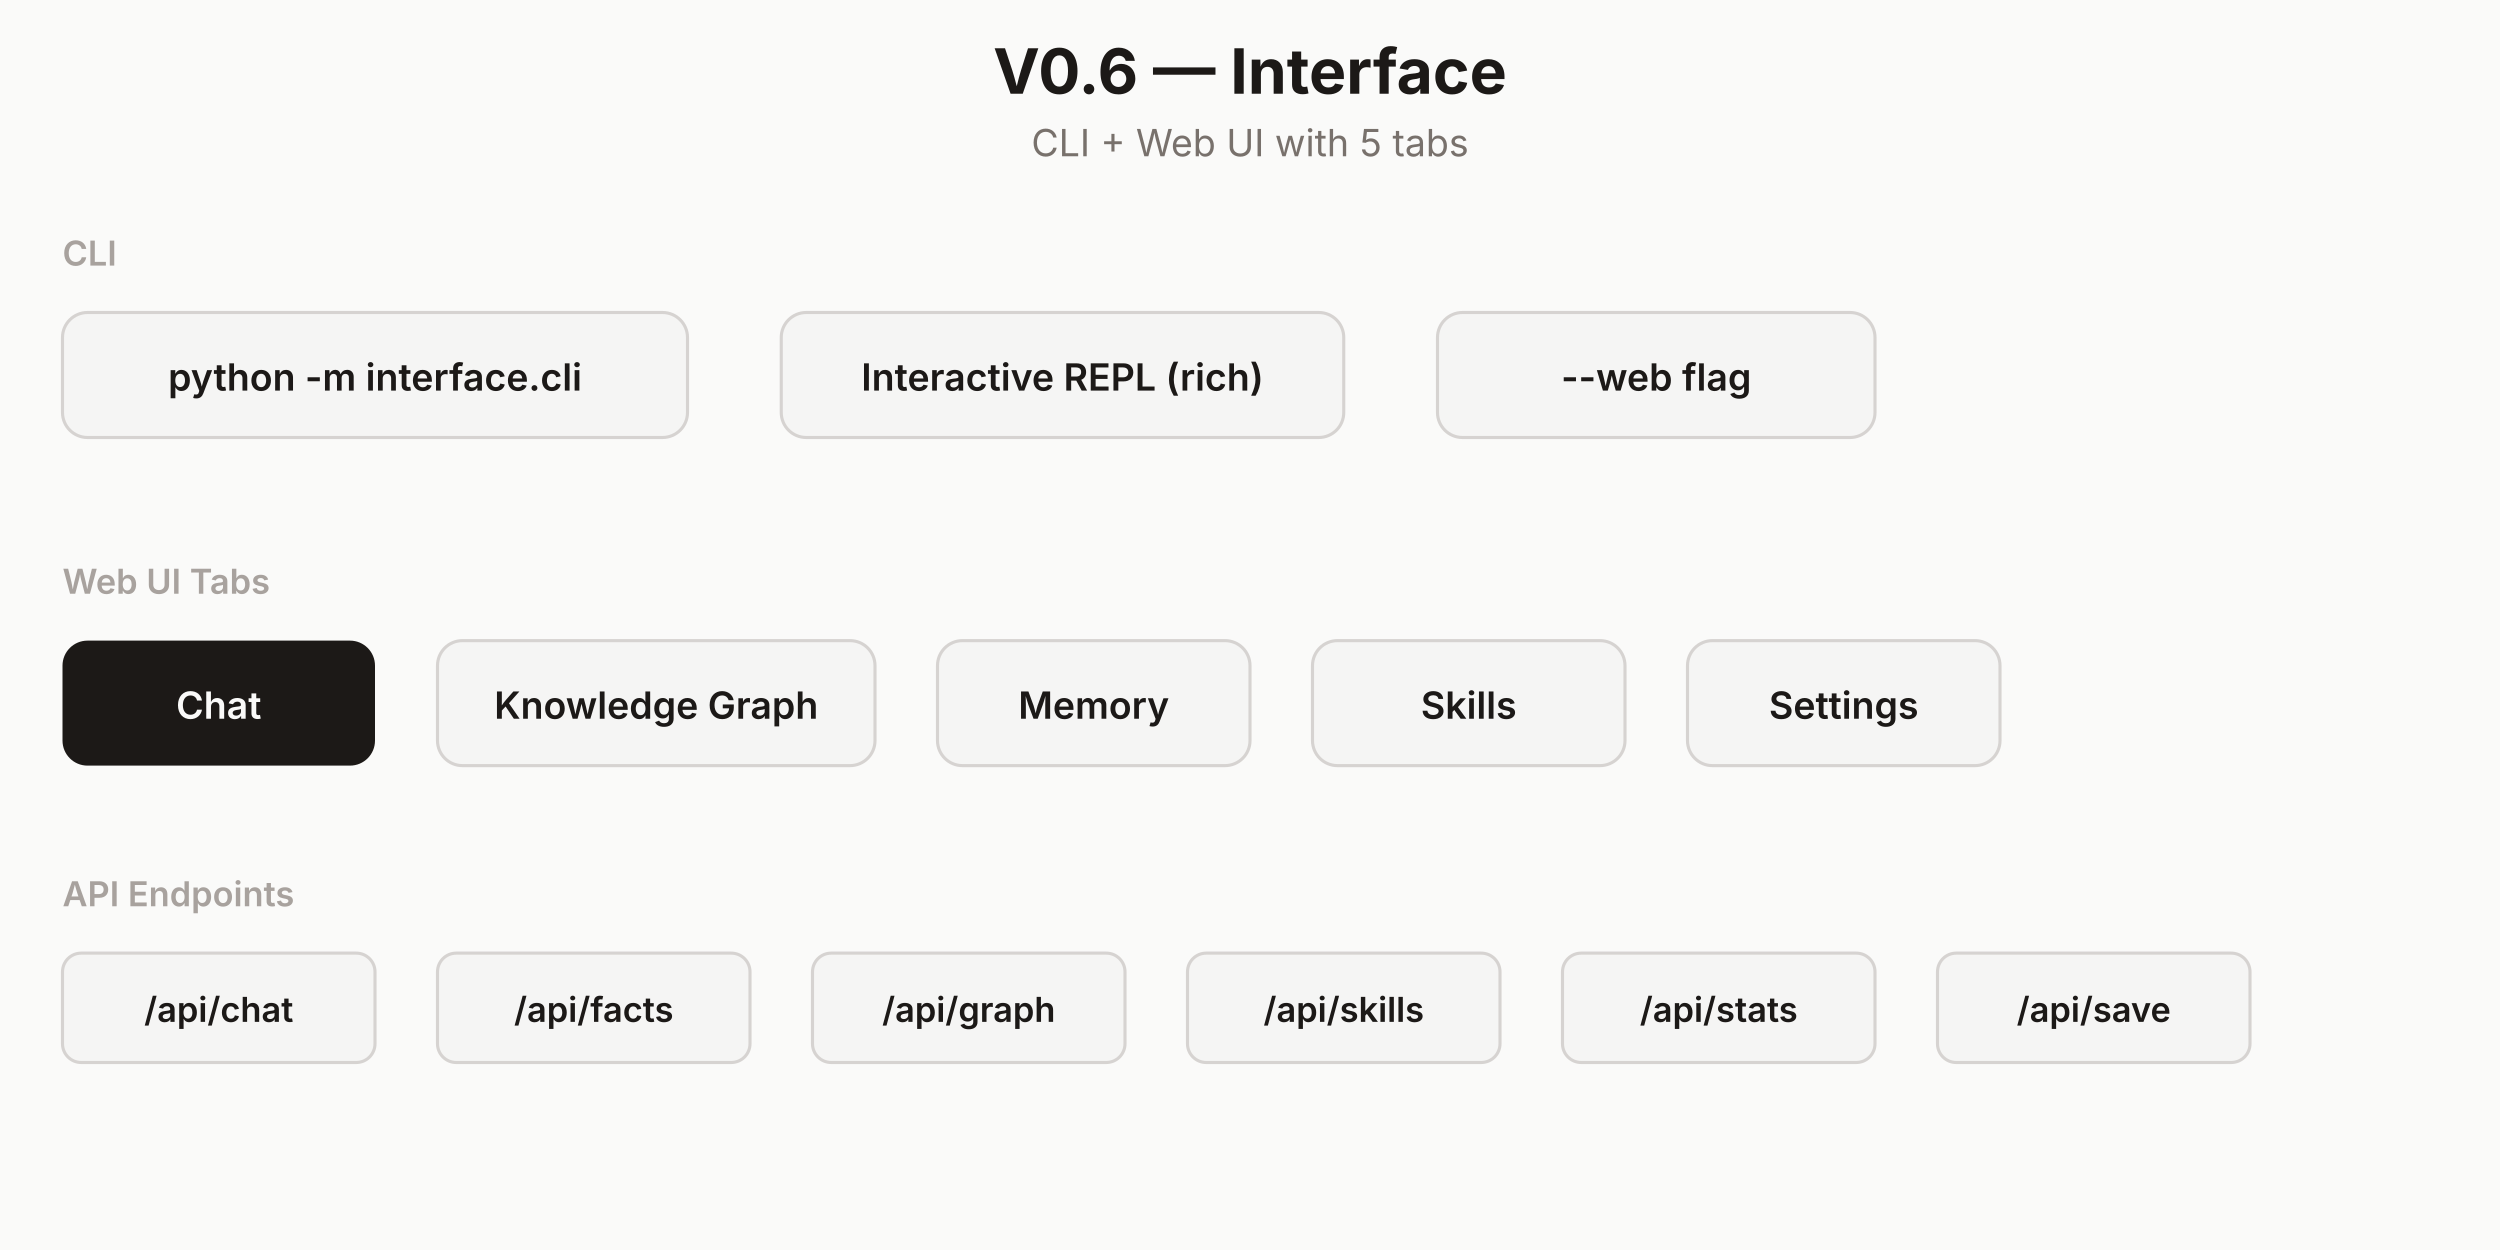
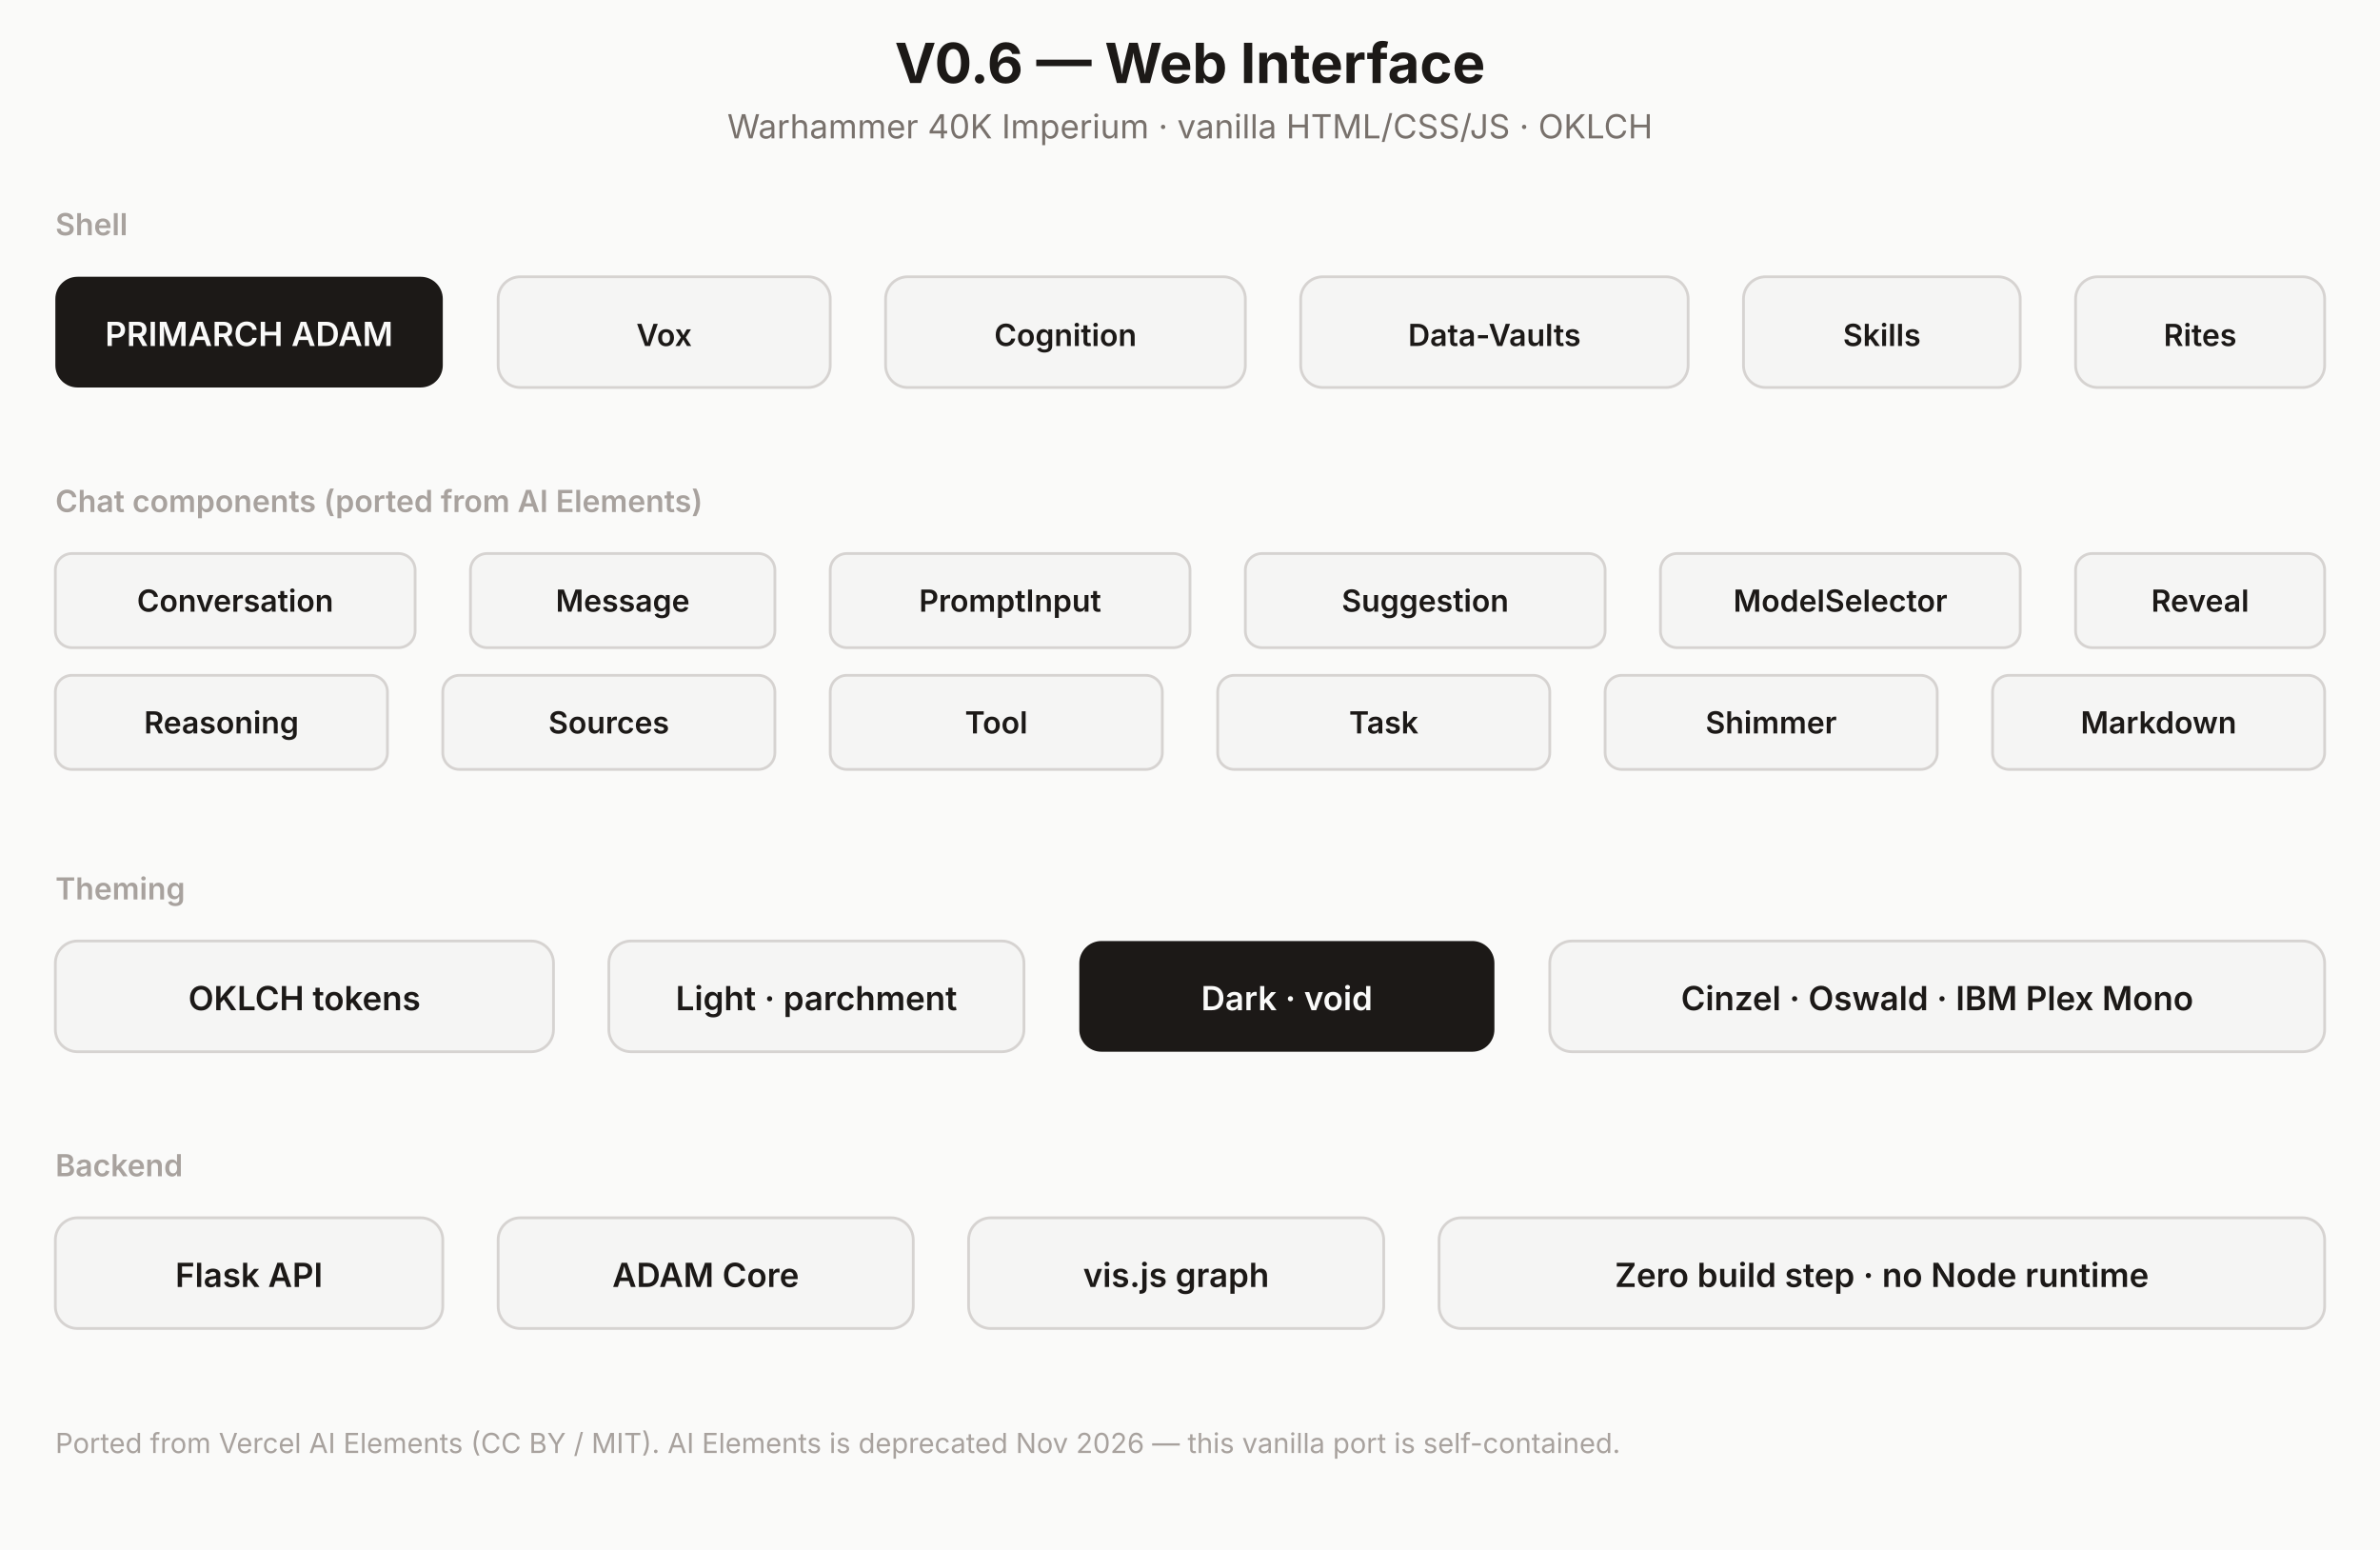
- <svg xmlns="http://www.w3.org/2000/svg" viewBox="0 0 800 400" font-family="Inter, -apple-system, sans-serif">
-   <rect width="800" height="400" fill="#FAFAF9" />
-   <text x="400" y="30" text-anchor="middle" font-size="20" font-weight="700" fill="#1C1917">V0.6 — Interface</text>
-   <text x="400" y="50" text-anchor="middle" font-size="12" fill="#78716C">CLI + Web UI with 5 tabs</text>
-   <text x="20" y="85" font-size="11" font-weight="600" fill="#A8A29E">CLI</text>
-   <rect x="20" y="100" width="200" height="40" rx="8" fill="#F5F5F4" stroke="#D6D3D1" />
-   <text x="120" y="125" text-anchor="middle" font-size="12" font-weight="600" fill="#1C1917">python -m interface.cli</text>
-   <rect x="250" y="100" width="180" height="40" rx="8" fill="#F5F5F4" stroke="#D6D3D1" />
-   <text x="340" y="125" text-anchor="middle" font-size="12" font-weight="600" fill="#1C1917">Interactive REPL (rich)</text>
-   <rect x="460" y="100" width="140" height="40" rx="8" fill="#F5F5F4" stroke="#D6D3D1" />
-   <text x="530" y="125" text-anchor="middle" font-size="12" font-weight="600" fill="#1C1917">--web flag</text>
-   <text x="20" y="190" font-size="11" font-weight="600" fill="#A8A29E">Web UI Tabs</text>
-   <rect x="20" y="205" width="100" height="40" rx="8" fill="#1C1917" />
-   <text x="70" y="230" text-anchor="middle" font-size="12" font-weight="600" fill="#FAFAF9">Chat</text>
-   <rect x="140" y="205" width="140" height="40" rx="8" fill="#F5F5F4" stroke="#D6D3D1" />
-   <text x="210" y="230" text-anchor="middle" font-size="12" font-weight="600" fill="#1C1917">Knowledge Graph</text>
-   <rect x="300" y="205" width="100" height="40" rx="8" fill="#F5F5F4" stroke="#D6D3D1" />
-   <text x="350" y="230" text-anchor="middle" font-size="12" font-weight="600" fill="#1C1917">Memory</text>
-   <rect x="420" y="205" width="100" height="40" rx="8" fill="#F5F5F4" stroke="#D6D3D1" />
-   <text x="470" y="230" text-anchor="middle" font-size="12" font-weight="600" fill="#1C1917">Skills</text>
-   <rect x="540" y="205" width="100" height="40" rx="8" fill="#F5F5F4" stroke="#D6D3D1" />
-   <text x="590" y="230" text-anchor="middle" font-size="12" font-weight="600" fill="#1C1917">Settings</text>
-   <text x="20" y="290" font-size="11" font-weight="600" fill="#A8A29E">API Endpoints</text>
-   <rect x="20" y="305" width="100" height="35" rx="6" fill="#F5F5F4" stroke="#D6D3D1" />
-   <text x="70" y="327" text-anchor="middle" font-size="11" font-weight="600" fill="#1C1917">/api/chat</text>
-   <rect x="140" y="305" width="100" height="35" rx="6" fill="#F5F5F4" stroke="#D6D3D1" />
-   <text x="190" y="327" text-anchor="middle" font-size="11" font-weight="600" fill="#1C1917">/api/facts</text>
-   <rect x="260" y="305" width="100" height="35" rx="6" fill="#F5F5F4" stroke="#D6D3D1" />
-   <text x="310" y="327" text-anchor="middle" font-size="11" font-weight="600" fill="#1C1917">/api/graph</text>
-   <rect x="380" y="305" width="100" height="35" rx="6" fill="#F5F5F4" stroke="#D6D3D1" />
-   <text x="430" y="327" text-anchor="middle" font-size="11" font-weight="600" fill="#1C1917">/api/skills</text>
-   <rect x="500" y="305" width="100" height="35" rx="6" fill="#F5F5F4" stroke="#D6D3D1" />
-   <text x="550" y="327" text-anchor="middle" font-size="11" font-weight="600" fill="#1C1917">/api/stats</text>
-   <rect x="620" y="305" width="100" height="35" rx="6" fill="#F5F5F4" stroke="#D6D3D1" />
-   <text x="670" y="327" text-anchor="middle" font-size="11" font-weight="600" fill="#1C1917">/api/save</text>
+ <svg xmlns="http://www.w3.org/2000/svg" viewBox="0 0 860 560" font-family="Inter, -apple-system, sans-serif">
+   <rect width="860" height="560" fill="#FAFAF9" />
+   <text x="430" y="30" text-anchor="middle" font-size="20" font-weight="700" fill="#1C1917">V0.6 — Web Interface</text>
+   <text x="430" y="50" text-anchor="middle" font-size="12" fill="#78716C">Warhammer 40K Imperium · vanilla HTML/CSS/JS · OKLCH</text>
+   <text x="20" y="85" font-size="11" font-weight="600" fill="#A8A29E">Shell</text>
+   <rect x="20" y="100" width="140" height="40" rx="8" fill="#1C1917" />
+   <text x="90" y="125" text-anchor="middle" font-size="12" font-weight="600" fill="#FAFAF9">PRIMARCH ADAM</text>
+   <rect x="180" y="100" width="120" height="40" rx="8" fill="#F5F5F4" stroke="#D6D3D1" />
+   <text x="240" y="125" text-anchor="middle" font-size="11" font-weight="600" fill="#1C1917">Vox</text>
+   <rect x="320" y="100" width="130" height="40" rx="8" fill="#F5F5F4" stroke="#D6D3D1" />
+   <text x="385" y="125" text-anchor="middle" font-size="11" font-weight="600" fill="#1C1917">Cognition</text>
+   <rect x="470" y="100" width="140" height="40" rx="8" fill="#F5F5F4" stroke="#D6D3D1" />
+   <text x="540" y="125" text-anchor="middle" font-size="11" font-weight="600" fill="#1C1917">Data-Vaults</text>
+   <rect x="630" y="100" width="100" height="40" rx="8" fill="#F5F5F4" stroke="#D6D3D1" />
+   <text x="680" y="125" text-anchor="middle" font-size="11" font-weight="600" fill="#1C1917">Skills</text>
+   <rect x="750" y="100" width="90" height="40" rx="8" fill="#F5F5F4" stroke="#D6D3D1" />
+   <text x="795" y="125" text-anchor="middle" font-size="11" font-weight="600" fill="#1C1917">Rites</text>
+   <text x="20" y="185" font-size="11" font-weight="600" fill="#A8A29E">Chat components (ported from AI Elements)</text>
+   <rect x="20" y="200" width="130" height="34" rx="6" fill="#F5F5F4" stroke="#D6D3D1" />
+   <text x="85" y="221" text-anchor="middle" font-size="11" font-weight="600" fill="#1C1917">Conversation</text>
+   <rect x="170" y="200" width="110" height="34" rx="6" fill="#F5F5F4" stroke="#D6D3D1" />
+   <text x="225" y="221" text-anchor="middle" font-size="11" font-weight="600" fill="#1C1917">Message</text>
+   <rect x="300" y="200" width="130" height="34" rx="6" fill="#F5F5F4" stroke="#D6D3D1" />
+   <text x="365" y="221" text-anchor="middle" font-size="11" font-weight="600" fill="#1C1917">PromptInput</text>
+   <rect x="450" y="200" width="130" height="34" rx="6" fill="#F5F5F4" stroke="#D6D3D1" />
+   <text x="515" y="221" text-anchor="middle" font-size="11" font-weight="600" fill="#1C1917">Suggestion</text>
+   <rect x="600" y="200" width="130" height="34" rx="6" fill="#F5F5F4" stroke="#D6D3D1" />
+   <text x="665" y="221" text-anchor="middle" font-size="11" font-weight="600" fill="#1C1917">ModelSelector</text>
+   <rect x="750" y="200" width="90" height="34" rx="6" fill="#F5F5F4" stroke="#D6D3D1" />
+   <text x="795" y="221" text-anchor="middle" font-size="11" font-weight="600" fill="#1C1917">Reveal</text>
+   <rect x="20" y="244" width="120" height="34" rx="6" fill="#F5F5F4" stroke="#D6D3D1" />
+   <text x="80" y="265" text-anchor="middle" font-size="11" font-weight="600" fill="#1C1917">Reasoning</text>
+   <rect x="160" y="244" width="120" height="34" rx="6" fill="#F5F5F4" stroke="#D6D3D1" />
+   <text x="220" y="265" text-anchor="middle" font-size="11" font-weight="600" fill="#1C1917">Sources</text>
+   <rect x="300" y="244" width="120" height="34" rx="6" fill="#F5F5F4" stroke="#D6D3D1" />
+   <text x="360" y="265" text-anchor="middle" font-size="11" font-weight="600" fill="#1C1917">Tool</text>
+   <rect x="440" y="244" width="120" height="34" rx="6" fill="#F5F5F4" stroke="#D6D3D1" />
+   <text x="500" y="265" text-anchor="middle" font-size="11" font-weight="600" fill="#1C1917">Task</text>
+   <rect x="580" y="244" width="120" height="34" rx="6" fill="#F5F5F4" stroke="#D6D3D1" />
+   <text x="640" y="265" text-anchor="middle" font-size="11" font-weight="600" fill="#1C1917">Shimmer</text>
+   <rect x="720" y="244" width="120" height="34" rx="6" fill="#F5F5F4" stroke="#D6D3D1" />
+   <text x="780" y="265" text-anchor="middle" font-size="11" font-weight="600" fill="#1C1917">Markdown</text>
+   <text x="20" y="325" font-size="11" font-weight="600" fill="#A8A29E">Theming</text>
+   <rect x="20" y="340" width="180" height="40" rx="8" fill="#F5F5F4" stroke="#D6D3D1" />
+   <text x="110" y="365" text-anchor="middle" font-size="12" font-weight="600" fill="#1C1917">OKLCH tokens</text>
+   <rect x="220" y="340" width="150" height="40" rx="8" fill="#F5F5F4" stroke="#D6D3D1" />
+   <text x="295" y="365" text-anchor="middle" font-size="12" font-weight="600" fill="#1C1917">Light · parchment</text>
+   <rect x="390" y="340" width="150" height="40" rx="8" fill="#1C1917" />
+   <text x="465" y="365" text-anchor="middle" font-size="12" font-weight="600" fill="#FAFAF9">Dark · void</text>
+   <rect x="560" y="340" width="280" height="40" rx="8" fill="#F5F5F4" stroke="#D6D3D1" />
+   <text x="700" y="365" text-anchor="middle" font-size="12" font-weight="600" fill="#1C1917">Cinzel · Oswald · IBM Plex Mono</text>
+   <text x="20" y="425" font-size="11" font-weight="600" fill="#A8A29E">Backend</text>
+   <rect x="20" y="440" width="140" height="40" rx="8" fill="#F5F5F4" stroke="#D6D3D1" />
+   <text x="90" y="465" text-anchor="middle" font-size="12" font-weight="600" fill="#1C1917">Flask API</text>
+   <rect x="180" y="440" width="150" height="40" rx="8" fill="#F5F5F4" stroke="#D6D3D1" />
+   <text x="255" y="465" text-anchor="middle" font-size="12" font-weight="600" fill="#1C1917">ADAM Core</text>
+   <rect x="350" y="440" width="150" height="40" rx="8" fill="#F5F5F4" stroke="#D6D3D1" />
+   <text x="425" y="465" text-anchor="middle" font-size="12" font-weight="600" fill="#1C1917">vis.js graph</text>
+   <rect x="520" y="440" width="320" height="40" rx="8" fill="#F5F5F4" stroke="#D6D3D1" />
+   <text x="680" y="465" text-anchor="middle" font-size="12" font-weight="600" fill="#1C1917">Zero build step · no Node runtime</text>
+   <text x="20" y="525" font-size="10" fill="#A8A29E">Ported from Vercel AI Elements (CC BY / MIT). AI Elements is deprecated Nov 2026 — this vanilla port is self-contained.</text>
</svg>
